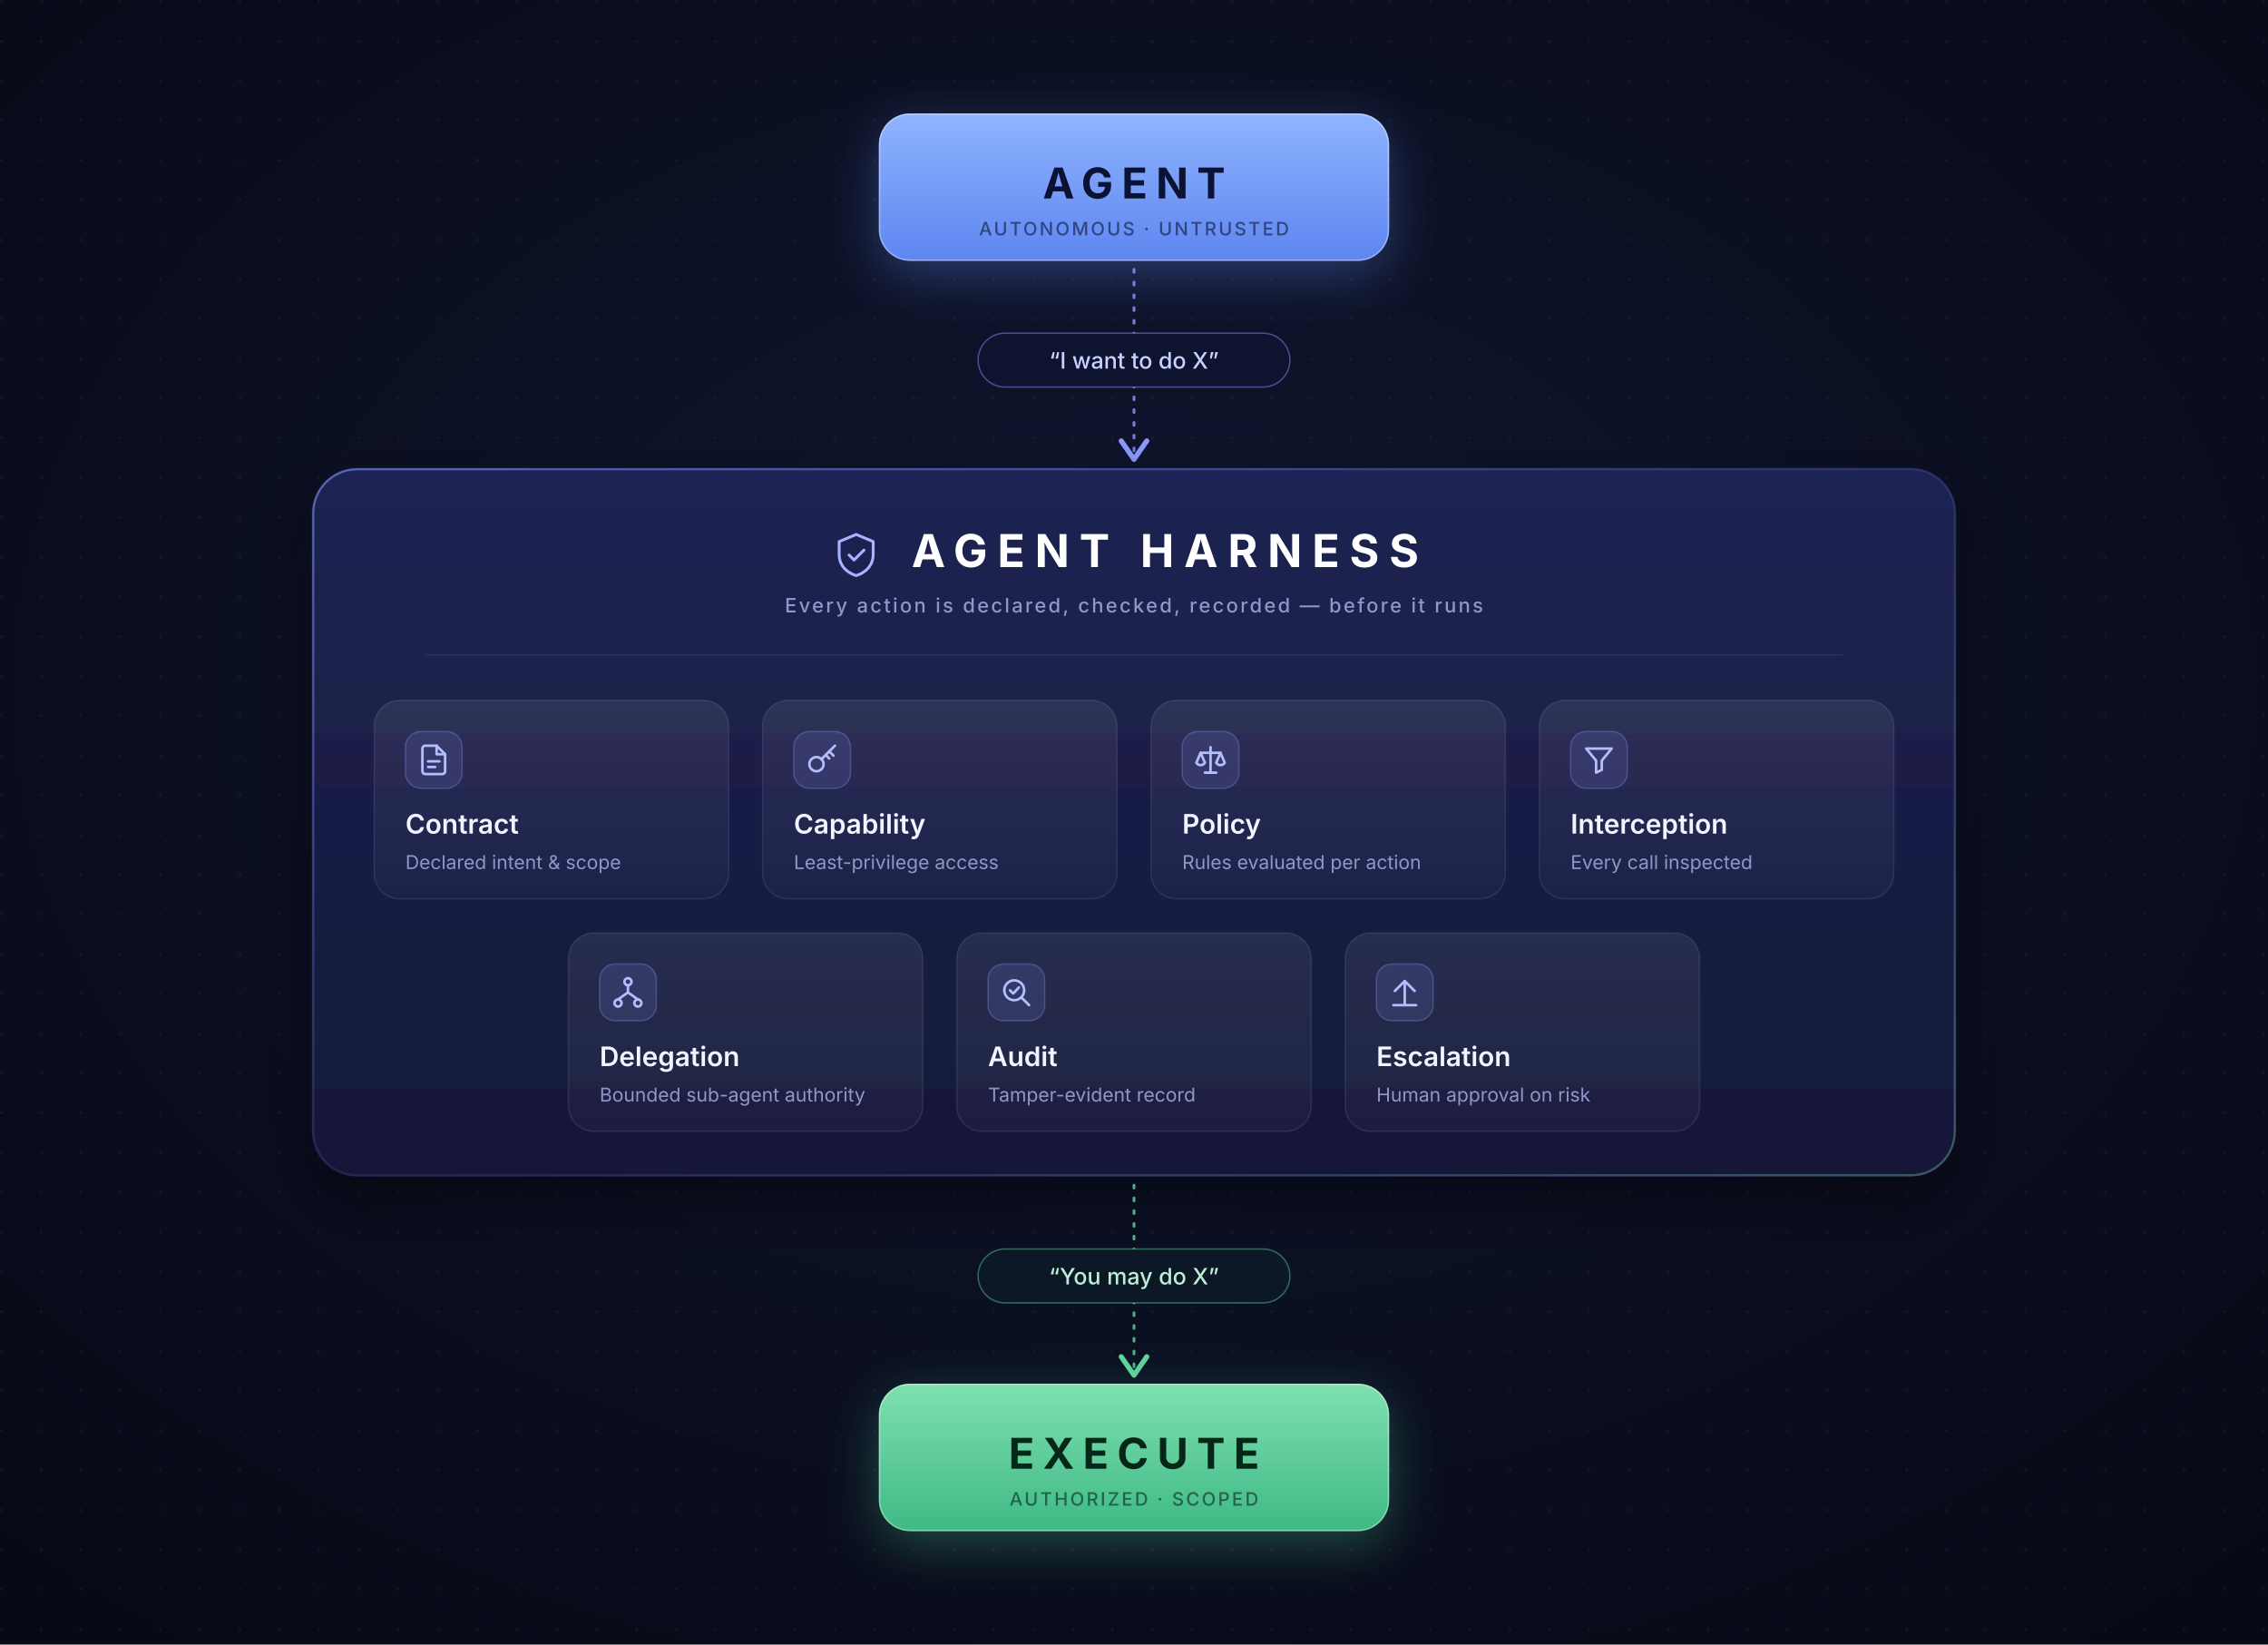
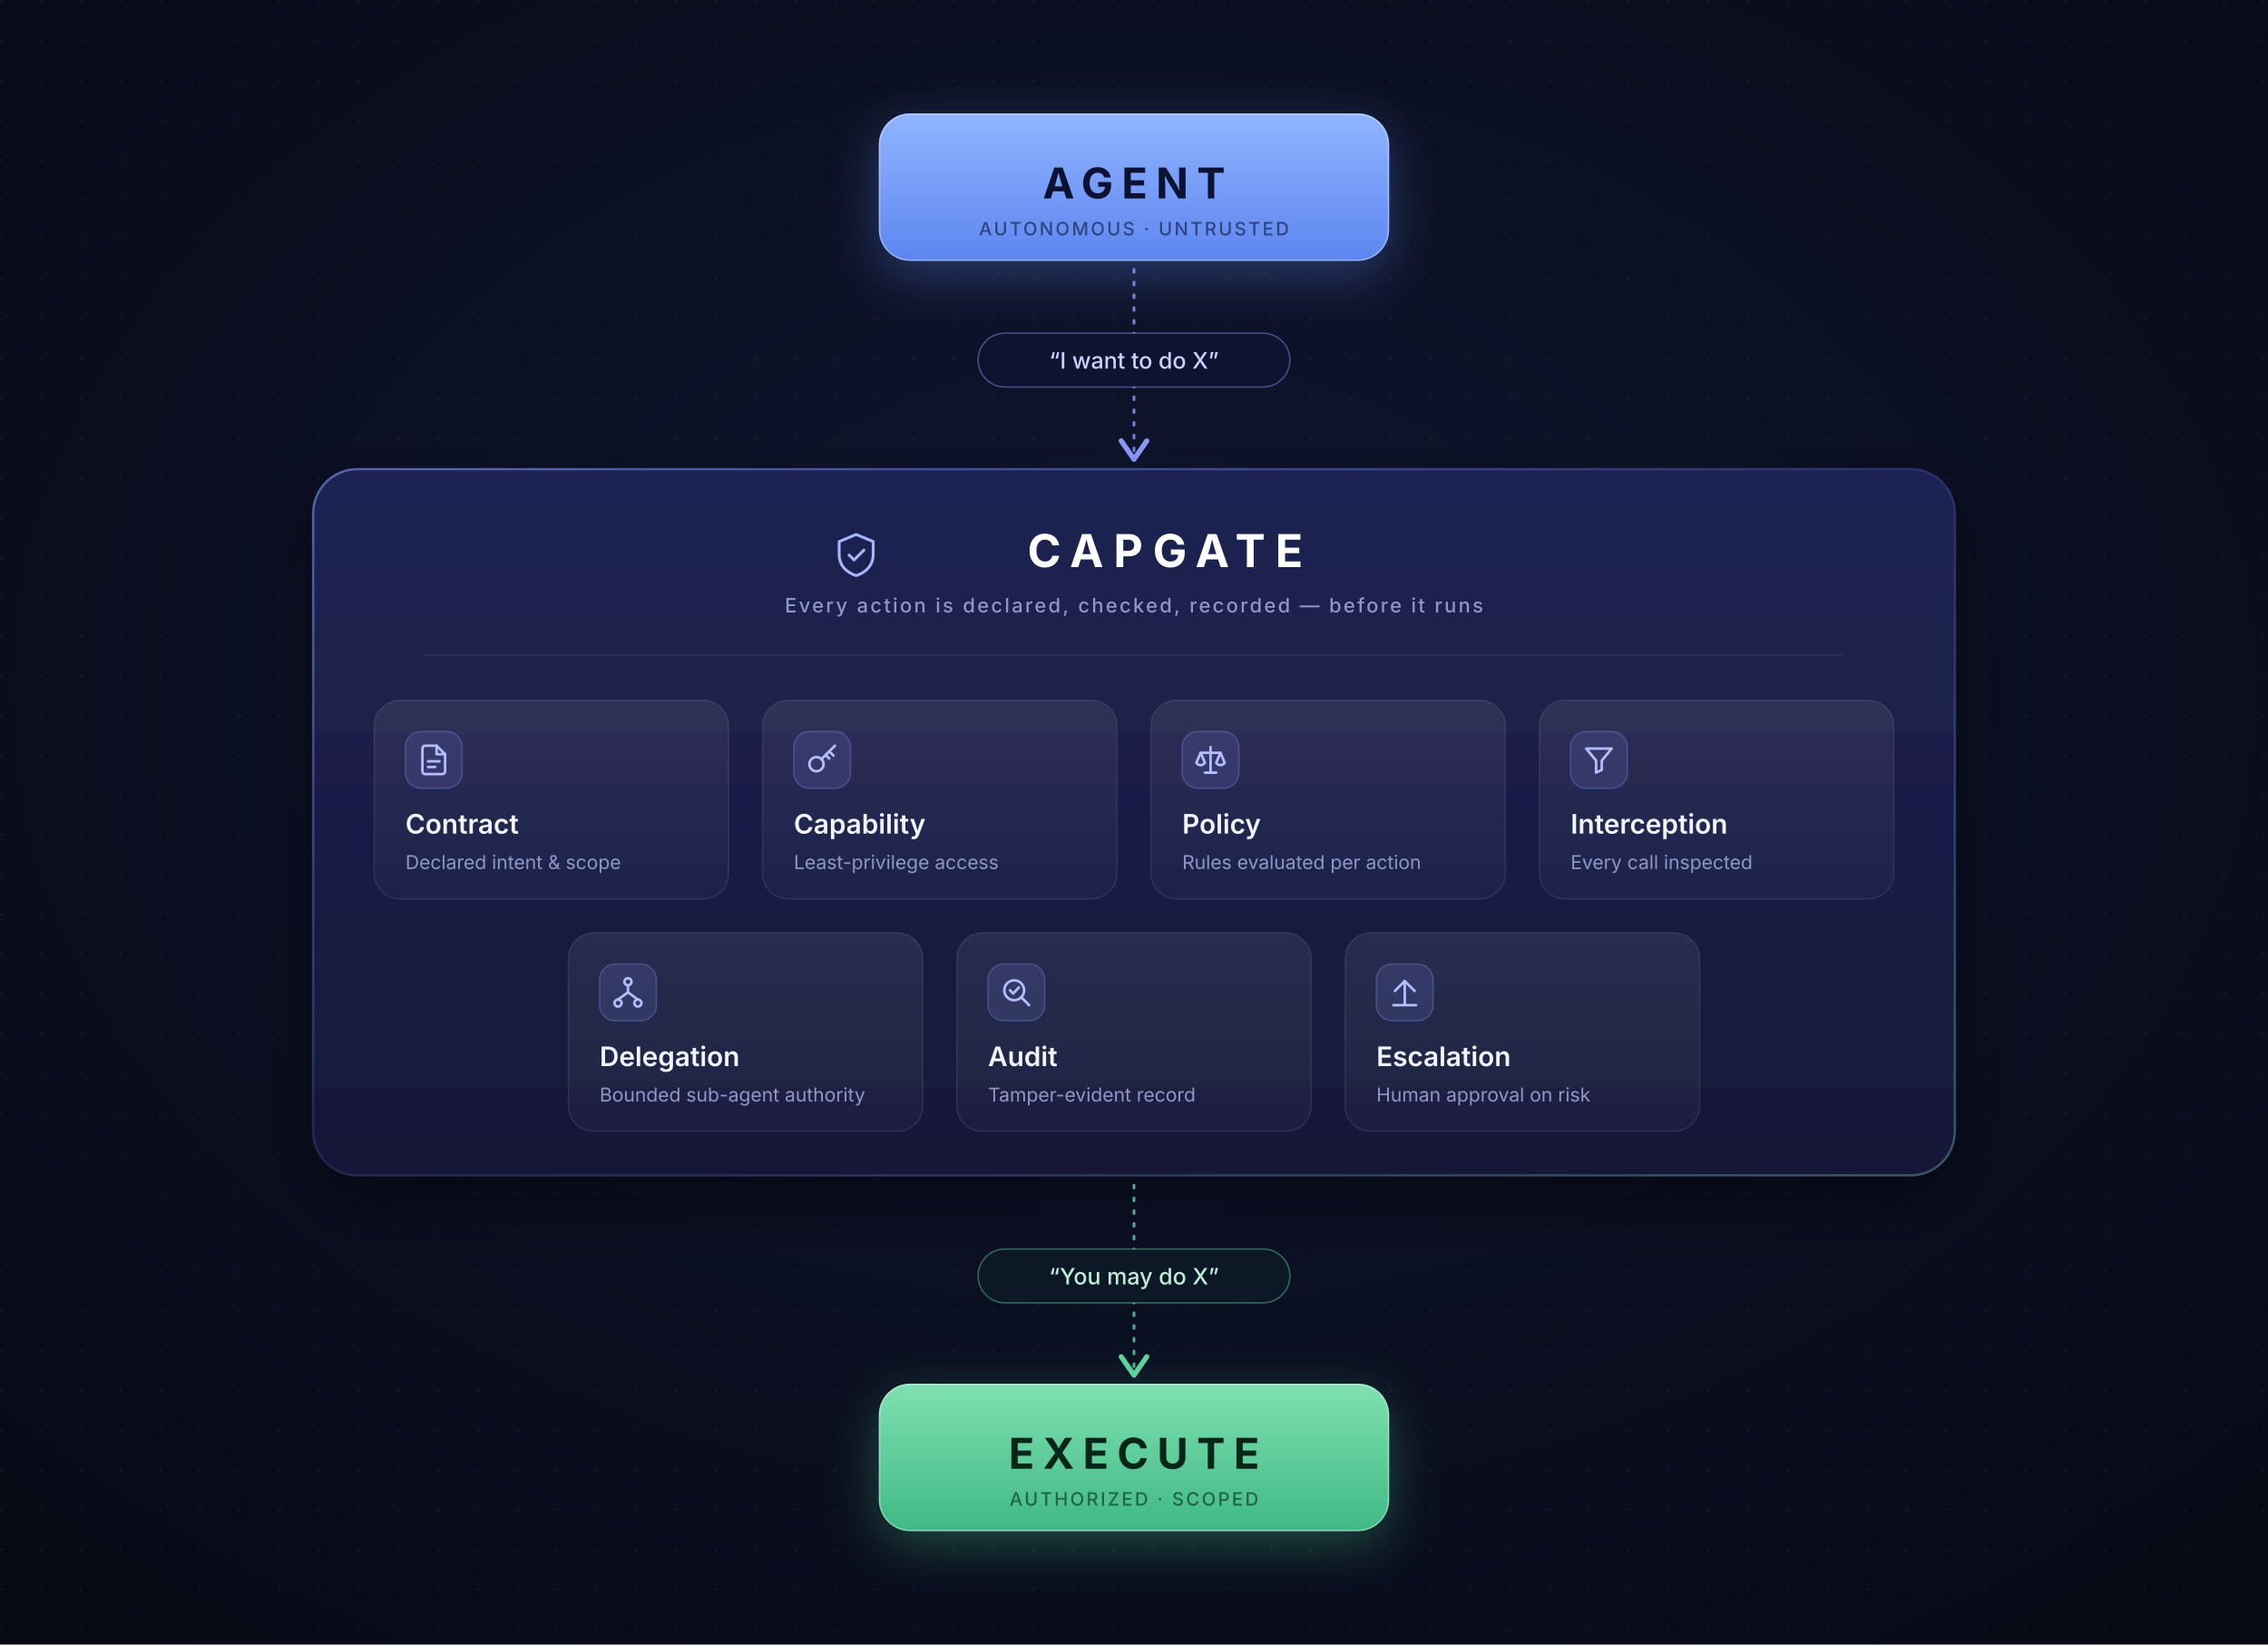
<svg xmlns="http://www.w3.org/2000/svg" width="1600" height="1160" viewBox="0 0 1600 1160" font-family="Inter, -apple-system, 'SF Pro Display', 'Helvetica Neue', Arial, sans-serif">
  <defs>
    <radialGradient id="bg" cx="50%" cy="42%" r="75%">
      <stop offset="0" stop-color="#101631" />
      <stop offset="1" stop-color="#070914" />
    </radialGradient>
    <pattern id="dots" width="28" height="28" patternUnits="userSpaceOnUse">
      <circle cx="1" cy="1" r="1" fill="#ffffff" opacity="0.045" />
    </pattern>
    <linearGradient id="agent" x1="0" y1="0" x2="0" y2="1">
      <stop offset="0" stop-color="#8FB4FF" />
      <stop offset="1" stop-color="#5E86F0" />
    </linearGradient>
    <linearGradient id="exec" x1="0" y1="0" x2="0" y2="1">
      <stop offset="0" stop-color="#7FE0B0" />
      <stop offset="1" stop-color="#3FB985" />
    </linearGradient>
    <linearGradient id="harness" x1="0" y1="0" x2="0" y2="1">
      <stop offset="0" stop-color="#1E2452" />
      <stop offset="1" stop-color="#141838" />
    </linearGradient>
    <linearGradient id="harnessStroke" x1="0" y1="0" x2="1" y2="1">
      <stop offset="0" stop-color="#8C9BFF" stop-opacity="0.55" />
      <stop offset="0.5" stop-color="#8C9BFF" stop-opacity="0.12" />
      <stop offset="1" stop-color="#7FE0B0" stop-opacity="0.35" />
    </linearGradient>
    <linearGradient id="card" x1="0" y1="0" x2="0" y2="1">
      <stop offset="0" stop-color="#ffffff" stop-opacity="0.075" />
      <stop offset="1" stop-color="#ffffff" stop-opacity="0.03" />
    </linearGradient>
    <linearGradient id="flowIn" x1="0" y1="0" x2="0" y2="1">
      <stop offset="0" stop-color="#7EA2FF" />
      <stop offset="1" stop-color="#8C9BFF" />
    </linearGradient>
    <linearGradient id="flowOut" x1="0" y1="0" x2="0" y2="1">
      <stop offset="0" stop-color="#8C9BFF" />
      <stop offset="1" stop-color="#5FD39C" />
    </linearGradient>
    <filter id="shadow" x="-30%" y="-30%" width="160%" height="180%">
      <feDropShadow dx="0" dy="18" stdDeviation="22" flood-color="#000" flood-opacity="0.45" />
    </filter>
    <filter id="glowBlue" x="-50%" y="-80%" width="200%" height="260%">
      <feDropShadow dx="0" dy="10" stdDeviation="18" flood-color="#5E86F0" flood-opacity="0.35" />
    </filter>
    <filter id="glowGreen" x="-50%" y="-80%" width="200%" height="260%">
      <feDropShadow dx="0" dy="10" stdDeviation="18" flood-color="#3FB985" flood-opacity="0.35" />
    </filter>
    <marker id="headIn" viewBox="0 0 12 12" refX="6" refY="6" markerWidth="12" markerHeight="12" orient="auto">
      <path d="M1.5 2.5 L6 9 L10.5 2.5" fill="none" stroke="#8C9BFF" stroke-width="1.8" stroke-linecap="round" stroke-linejoin="round" transform="rotate(-90 6 6)" />
    </marker>
    <marker id="headOut" viewBox="0 0 12 12" refX="6" refY="6" markerWidth="12" markerHeight="12" orient="auto">
      <path d="M1.5 2.5 L6 9 L10.5 2.5" fill="none" stroke="#5FD39C" stroke-width="1.8" stroke-linecap="round" stroke-linejoin="round" transform="rotate(-90 6 6)" />
    </marker>
  </defs>
  <rect width="1600" height="1160" fill="url(#bg)" />
  <rect width="1600" height="1160" fill="url(#dots)" />
  <g filter="url(#glowBlue)">
    <rect x="620" y="80" width="360" height="104" rx="22" fill="url(#agent)" />
  </g>
  <rect x="620.5" y="80.5" width="359" height="103" rx="21.5" fill="none" stroke="#ffffff" stroke-opacity="0.35" />
  <text x="800" y="140" text-anchor="middle" font-size="30" font-weight="700" letter-spacing="6" fill="#0B1233">AGENT</text>
  <text x="800" y="166" text-anchor="middle" font-size="13" font-weight="500" letter-spacing="1.5" fill="#0B1233" fill-opacity="0.6">AUTONOMOUS · UNTRUSTED</text>
  <line x1="800" y1="190" x2="800" y2="318" stroke="#8C9BFF" stroke-opacity="0.8" stroke-width="2" stroke-dasharray="2 7" stroke-linecap="round" marker-end="url(#headIn)" />
  <g>
    <rect x="690" y="235" width="220" height="38" rx="19" fill="#0E1330" stroke="#8C9BFF" stroke-opacity="0.45" />
    <text x="800" y="260" text-anchor="middle" font-size="16" font-weight="500" fill="#C9D2FF">“I want to do X”</text>
  </g>
  <g filter="url(#shadow)">
    <rect x="220" y="330" width="1160" height="500" rx="32" fill="url(#harness)" />
  </g>
  <rect x="221" y="331" width="1158" height="498" rx="31" fill="none" stroke="url(#harnessStroke)" stroke-width="1.5" />
  <g transform="translate(800 400)">
    <g transform="translate(-212 -26)" fill="none" stroke="#A9B4FF" stroke-width="2" stroke-linecap="round" stroke-linejoin="round">
      <path d="M16 3 L28 8 V17 C28 25 22.5 30 16 32 C9.5 30 4 25 4 17 V8 Z" />
      <path d="M11 17.5 L14.5 21 L21.5 14" />
    </g>
-     <text x="22" y="0" text-anchor="middle" font-size="32" font-weight="700" letter-spacing="7" fill="#FFFFFF">AGENT HARNESS</text>
+     <text x="22" y="0" text-anchor="middle" font-size="32" font-weight="700" letter-spacing="7" fill="#FFFFFF">CAPGATE</text>
  </g>
  <text x="800" y="432" text-anchor="middle" font-size="14" font-weight="500" letter-spacing="1.5" fill="#8E97C7">Every action is declared, checked, recorded — before it runs</text>
  <line x1="300" y1="462" x2="1300" y2="462" stroke="#ffffff" stroke-opacity="0.07" />
  <g font-size="19" font-weight="600" fill="#F2F4FF">
    <g transform="translate(264 494)">
      <rect width="250" height="140" rx="18" fill="url(#card)" stroke="#ffffff" stroke-opacity="0.09" />
      <rect x="22" y="22" width="40" height="40" rx="11" fill="#8C9BFF" fill-opacity="0.14" stroke="#8C9BFF" stroke-opacity="0.3" />
      <g transform="translate(30 30)" fill="none" stroke="#B4BEFF" stroke-width="1.8" stroke-linecap="round" stroke-linejoin="round">
        <path d="M14 2 H6 A2 2 0 0 0 4 4 V20 A2 2 0 0 0 6 22 H18 A2 2 0 0 0 20 20 V8 Z" />
        <path d="M14 2 V8 H20" />
        <path d="M8 13 H16" />
        <path d="M8 17 H13" />
      </g>
      <text x="22" y="94">Contract</text>
      <text x="22" y="119" font-size="13.5" font-weight="400" fill="#8E97C7">Declared intent &amp; scope</text>
    </g>
    <g transform="translate(538 494)">
      <rect width="250" height="140" rx="18" fill="url(#card)" stroke="#ffffff" stroke-opacity="0.09" />
      <rect x="22" y="22" width="40" height="40" rx="11" fill="#8C9BFF" fill-opacity="0.14" stroke="#8C9BFF" stroke-opacity="0.3" />
      <g transform="translate(30 30)" fill="none" stroke="#B4BEFF" stroke-width="1.8" stroke-linecap="round" stroke-linejoin="round">
        <circle cx="8" cy="15" r="5" />
        <path d="M11.5 11.5 L21 2" />
        <path d="M17 6 L20 9" />
        <path d="M14.5 8.5 L17 11" />
      </g>
      <text x="22" y="94">Capability</text>
      <text x="22" y="119" font-size="13.5" font-weight="400" fill="#8E97C7">Least-privilege access</text>
    </g>
    <g transform="translate(812 494)">
      <rect width="250" height="140" rx="18" fill="url(#card)" stroke="#ffffff" stroke-opacity="0.09" />
      <rect x="22" y="22" width="40" height="40" rx="11" fill="#8C9BFF" fill-opacity="0.14" stroke="#8C9BFF" stroke-opacity="0.3" />
      <g transform="translate(30 30)" fill="none" stroke="#B4BEFF" stroke-width="1.8" stroke-linecap="round" stroke-linejoin="round">
        <path d="M12 3 V21" />
        <path d="M5 7 H19" />
        <path d="M5 7 L2 14 A3.5 3.5 0 0 0 8 14 Z" />
        <path d="M19 7 L16 14 A3.5 3.5 0 0 0 22 14 Z" />
        <path d="M8 21 H16" />
      </g>
      <text x="22" y="94">Policy</text>
      <text x="22" y="119" font-size="13.5" font-weight="400" fill="#8E97C7">Rules evaluated per action</text>
    </g>
    <g transform="translate(1086 494)">
      <rect width="250" height="140" rx="18" fill="url(#card)" stroke="#ffffff" stroke-opacity="0.09" />
      <rect x="22" y="22" width="40" height="40" rx="11" fill="#8C9BFF" fill-opacity="0.14" stroke="#8C9BFF" stroke-opacity="0.3" />
      <g transform="translate(30 30)" fill="none" stroke="#B4BEFF" stroke-width="1.8" stroke-linecap="round" stroke-linejoin="round">
        <path d="M3 4 H21 L14 12.5 V19 L10 21 V12.5 Z" />
      </g>
      <text x="22" y="94">Interception</text>
      <text x="22" y="119" font-size="13.5" font-weight="400" fill="#8E97C7">Every call inspected</text>
    </g>
    <g transform="translate(401 658)">
      <rect width="250" height="140" rx="18" fill="url(#card)" stroke="#ffffff" stroke-opacity="0.09" />
      <rect x="22" y="22" width="40" height="40" rx="11" fill="#8C9BFF" fill-opacity="0.14" stroke="#8C9BFF" stroke-opacity="0.3" />
      <g transform="translate(30 30)" fill="none" stroke="#B4BEFF" stroke-width="1.8" stroke-linecap="round" stroke-linejoin="round">
        <circle cx="12" cy="4.5" r="2.5" />
        <circle cx="5" cy="19.5" r="2.5" />
        <circle cx="19" cy="19.5" r="2.5" />
        <path d="M12 7 V12 M12 12 L5 17 M12 12 L19 17" />
      </g>
      <text x="22" y="94">Delegation</text>
      <text x="22" y="119" font-size="13.5" font-weight="400" fill="#8E97C7">Bounded sub-agent authority</text>
    </g>
    <g transform="translate(675 658)">
      <rect width="250" height="140" rx="18" fill="url(#card)" stroke="#ffffff" stroke-opacity="0.09" />
      <rect x="22" y="22" width="40" height="40" rx="11" fill="#8C9BFF" fill-opacity="0.14" stroke="#8C9BFF" stroke-opacity="0.3" />
      <g transform="translate(30 30)" fill="none" stroke="#B4BEFF" stroke-width="1.8" stroke-linecap="round" stroke-linejoin="round">
        <circle cx="10.5" cy="10.5" r="7" />
        <path d="M15.5 15.5 L21 21" />
        <path d="M7.5 10.5 L9.8 12.8 L13.8 8.5" />
      </g>
      <text x="22" y="94">Audit</text>
      <text x="22" y="119" font-size="13.5" font-weight="400" fill="#8E97C7">Tamper-evident record</text>
    </g>
    <g transform="translate(949 658)">
      <rect width="250" height="140" rx="18" fill="url(#card)" stroke="#ffffff" stroke-opacity="0.09" />
      <rect x="22" y="22" width="40" height="40" rx="11" fill="#8C9BFF" fill-opacity="0.14" stroke="#8C9BFF" stroke-opacity="0.3" />
      <g transform="translate(30 30)" fill="none" stroke="#B4BEFF" stroke-width="1.8" stroke-linecap="round" stroke-linejoin="round">
        <path d="M12 21 V4" />
        <path d="M5 11 L12 4 L19 11" />
        <path d="M4 21 H20" />
      </g>
      <text x="22" y="94">Escalation</text>
      <text x="22" y="119" font-size="13.5" font-weight="400" fill="#8E97C7">Human approval on risk</text>
    </g>
  </g>
  <line x1="800" y1="836" x2="800" y2="964" stroke="#5FD39C" stroke-opacity="0.8" stroke-width="2" stroke-dasharray="2 7" stroke-linecap="round" marker-end="url(#headOut)" />
  <g>
    <rect x="690" y="881" width="220" height="38" rx="19" fill="#0C1826" stroke="#5FD39C" stroke-opacity="0.45" />
    <text x="800" y="906" text-anchor="middle" font-size="16" font-weight="500" fill="#BDEFD6">“You may do X”</text>
  </g>
  <g filter="url(#glowGreen)">
    <rect x="620" y="976" width="360" height="104" rx="22" fill="url(#exec)" />
  </g>
  <rect x="620.5" y="976.5" width="359" height="103" rx="21.5" fill="none" stroke="#ffffff" stroke-opacity="0.35" />
  <text x="800" y="1036" text-anchor="middle" font-size="30" font-weight="700" letter-spacing="6" fill="#06261A">EXECUTE</text>
  <text x="800" y="1062" text-anchor="middle" font-size="13" font-weight="500" letter-spacing="1.5" fill="#06261A" fill-opacity="0.6">AUTHORIZED · SCOPED</text>
</svg>
